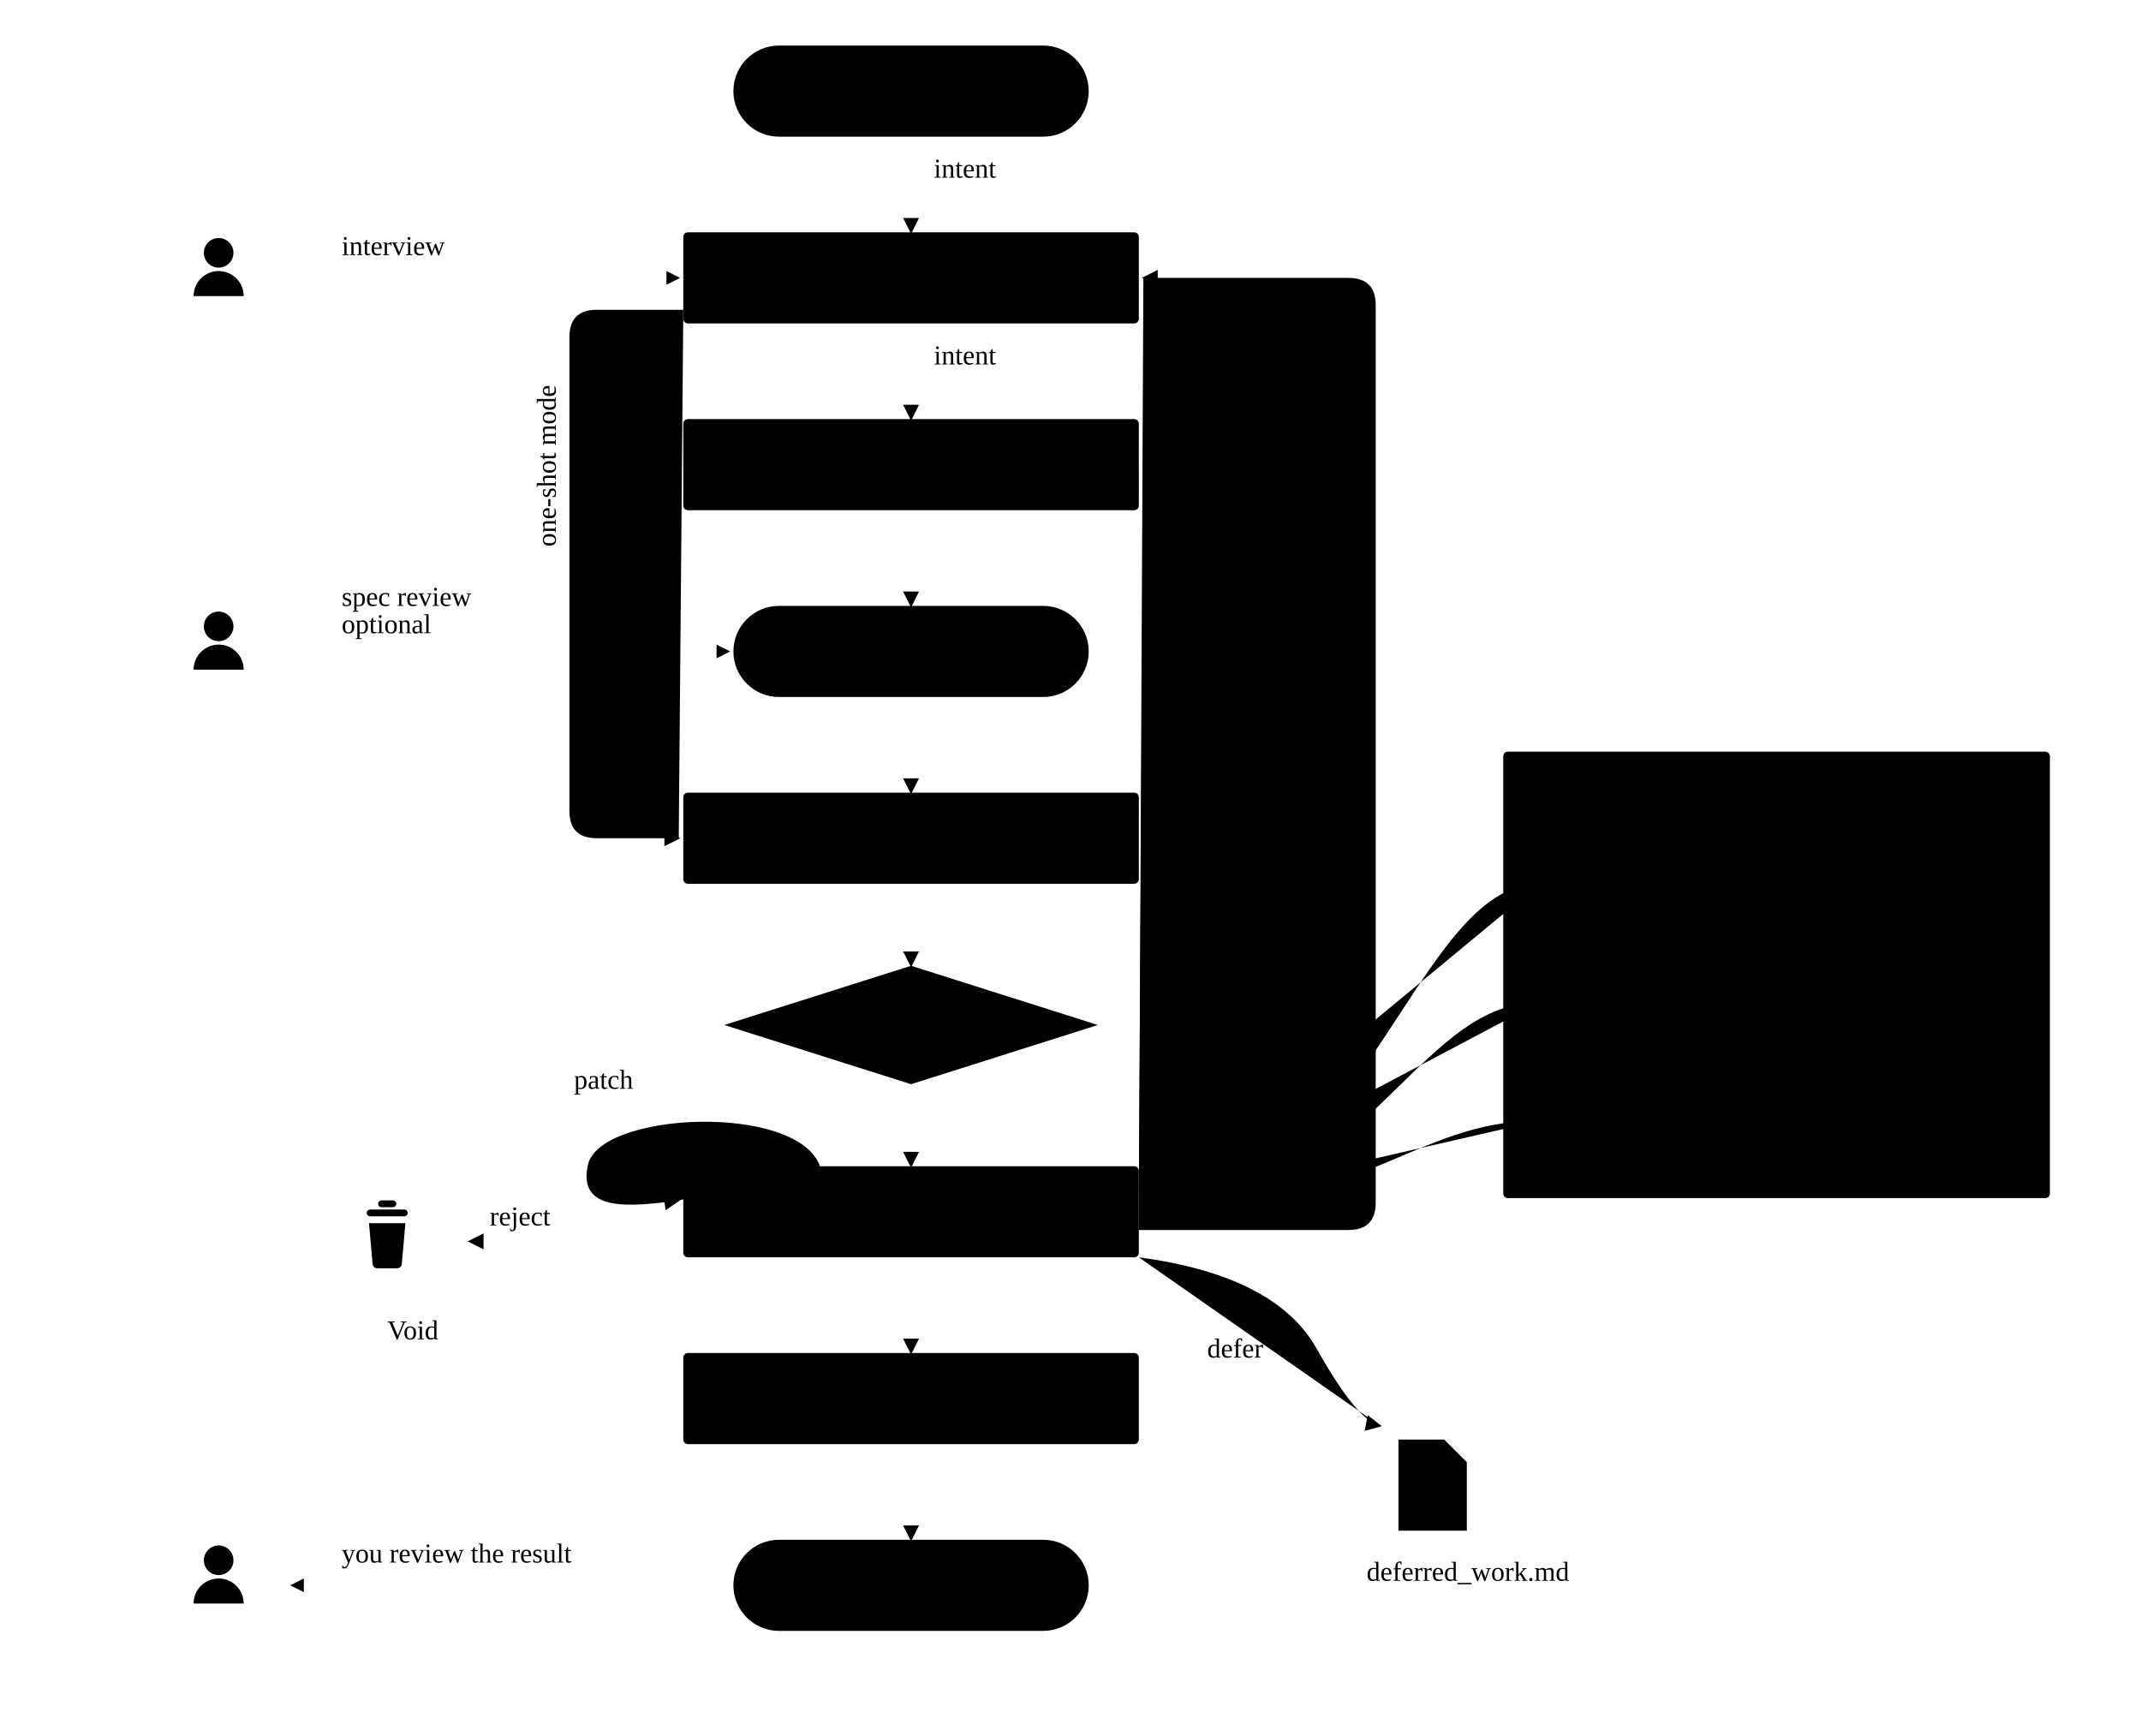
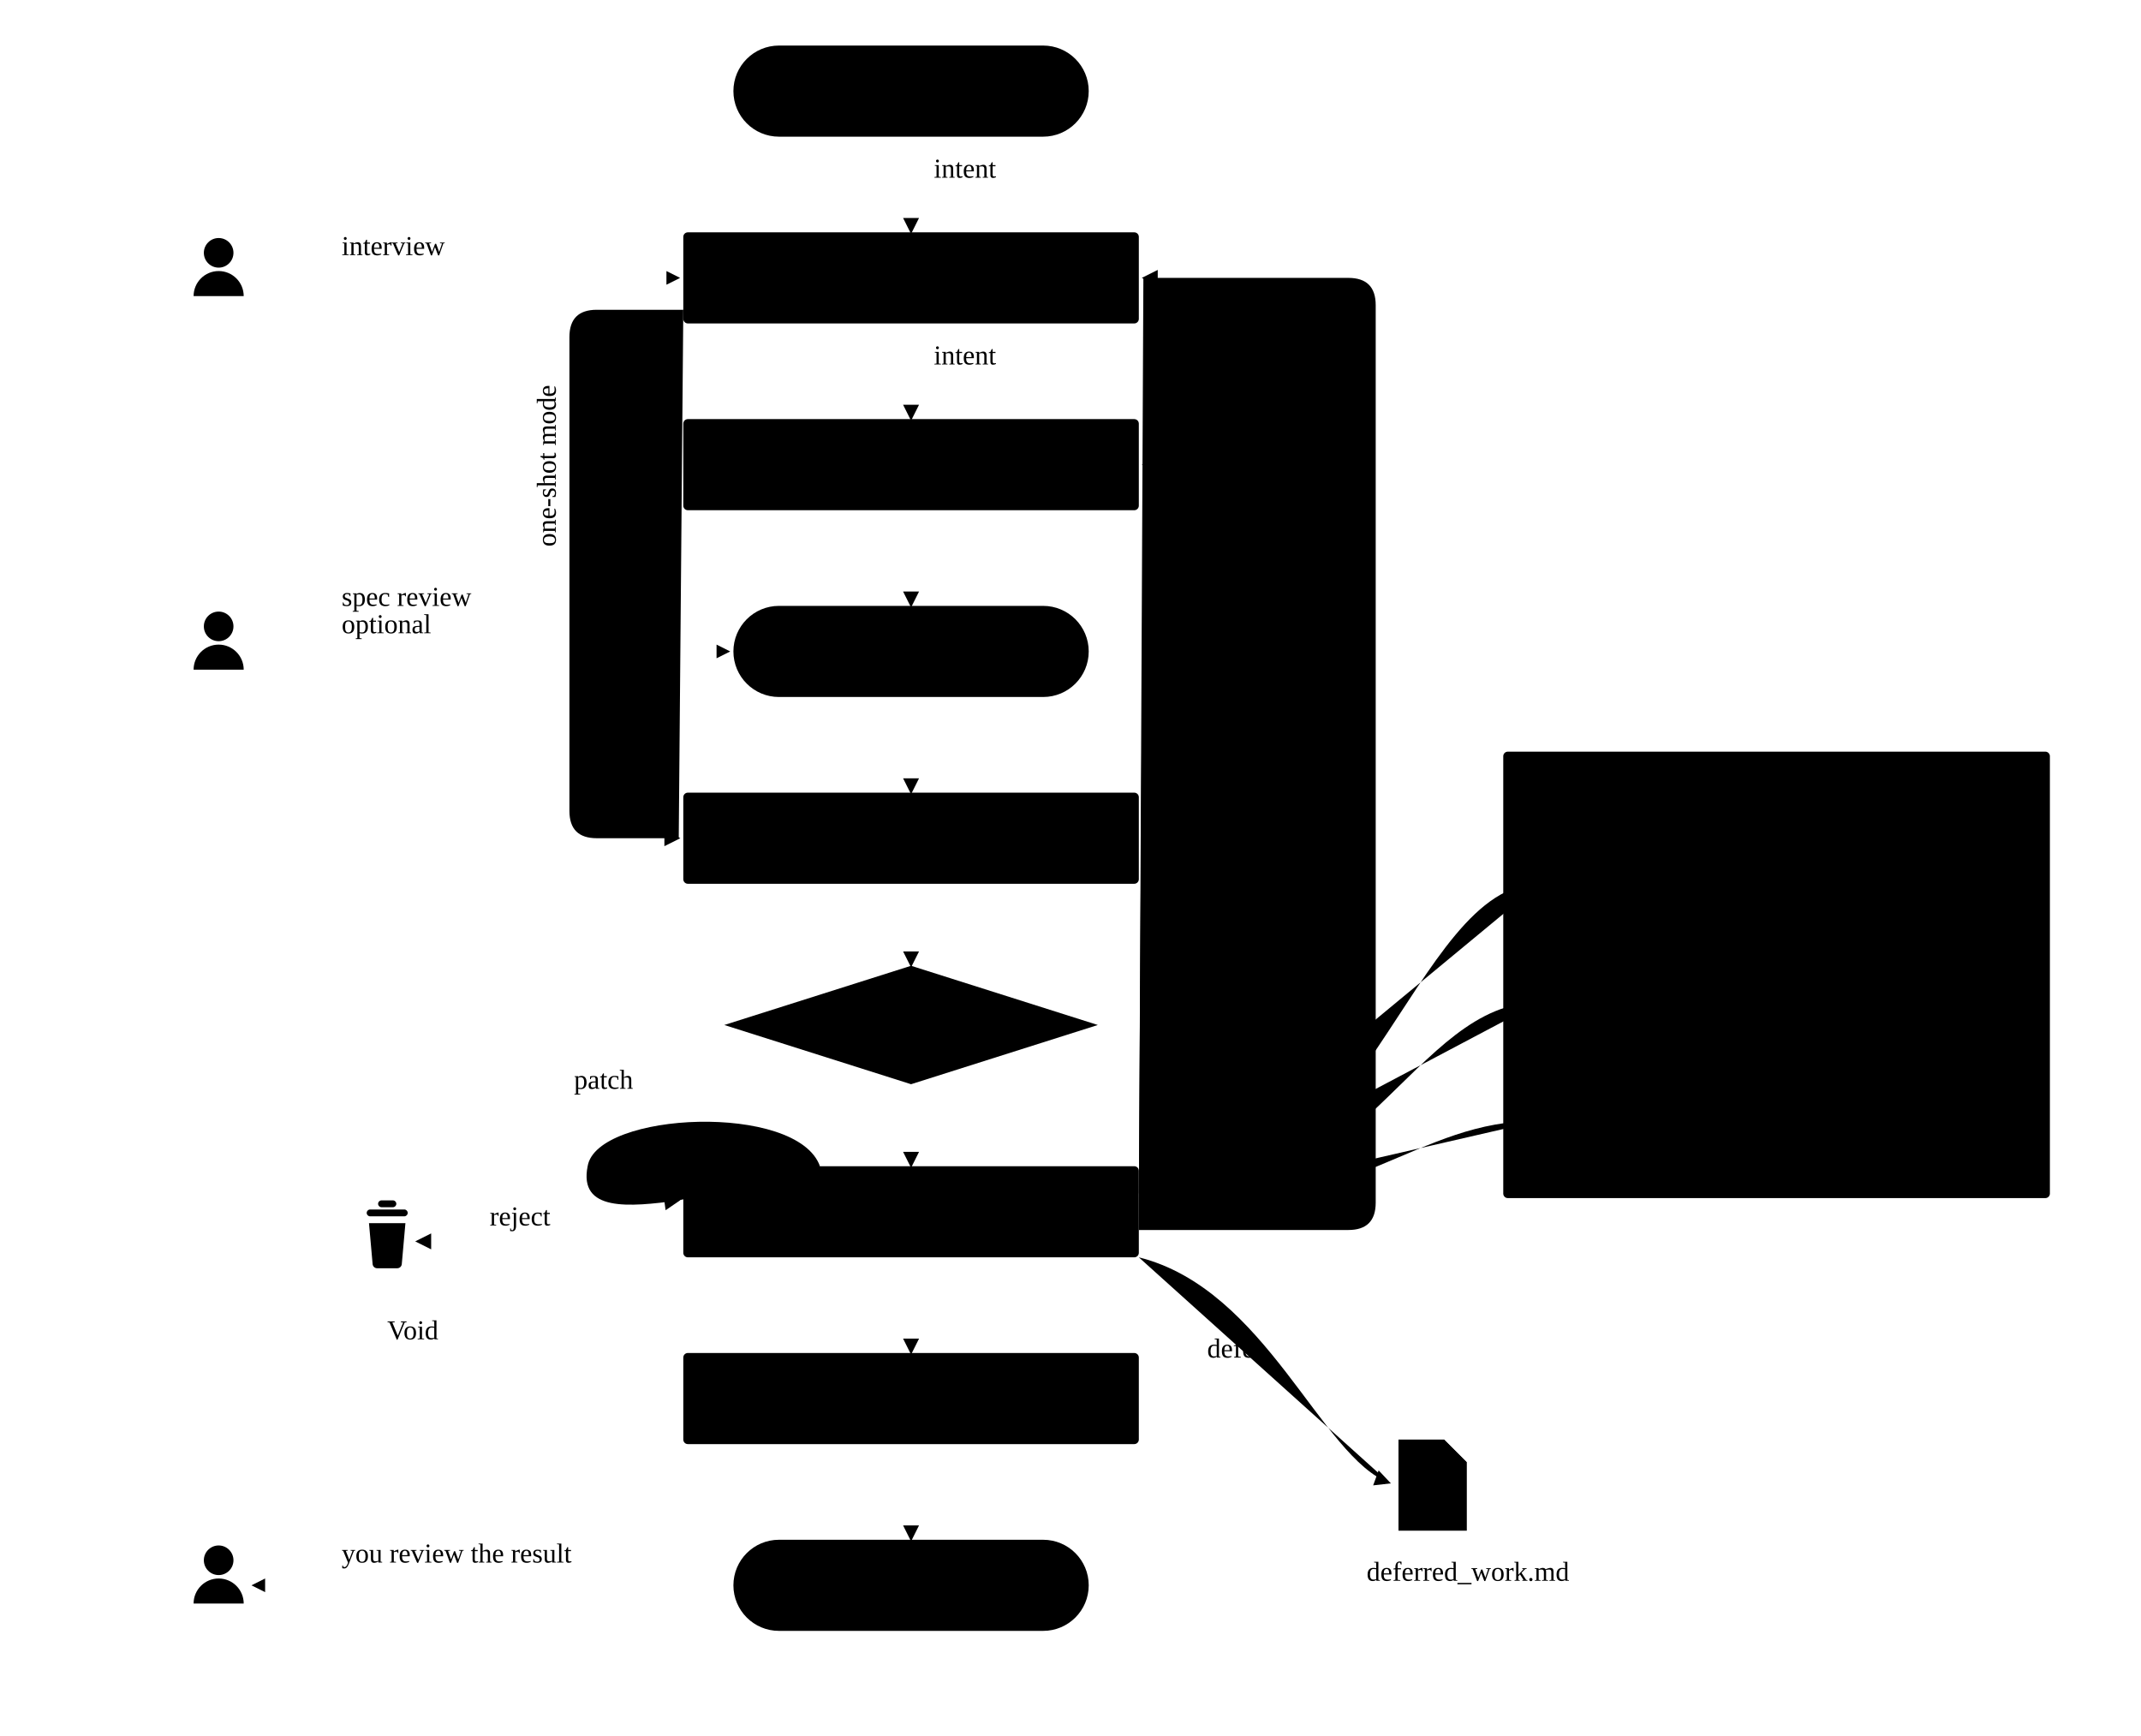
<svg xmlns="http://www.w3.org/2000/svg" class="bmad-diagram" viewBox="0 0 940 762" role="img" aria-labelledby="bd-title">
  <defs>
    <marker id="bd-arrow" viewBox="0 0 10 10" refX="9" refY="5" markerWidth="7" markerHeight="7" orient="auto-start-reverse">
      <path class="head" d="M0 0 L10 5 L0 10 z" />
    </marker>
    <marker id="bd-arrow-soft" viewBox="0 0 10 10" refX="9" refY="5" markerWidth="6" markerHeight="6" orient="auto-start-reverse">
      <path class="head soft" d="M0 0 L10 5 L0 10 z" />
    </marker>
    <g id="bd-person">
      <circle cx="0" cy="-7" r="6.5" />
      <path d="M-11 12a11 11 0 0 1 22 0z" />
    </g>
  </defs>
  <rect class="node cap" x="322.0" y="20.0" width="156" height="40" rx="20" />
  <text class="n" x="400" y="45" data-i18n="initial-intent">Initial intent</text>
  <rect class="node" x="300.0" y="102.0" width="200" height="40" rx="2" />
  <text class="n" x="400" y="127" data-i18n="clarify">Clarify and route</text>
  <rect class="node" x="300.0" y="184.0" width="200" height="40" rx="2" />
  <text class="n" x="400" y="209" data-i18n="plan">Plan</text>
  <rect class="node cap" x="322.0" y="266.0" width="156" height="40" rx="20" />
  <text class="n" x="400" y="291" data-i18n="spec">Spec</text>
  <rect class="node" x="300.0" y="348.0" width="200" height="40" rx="2" />
  <text class="n" x="400" y="373" data-i18n="implement">Implement</text>
  <path class="node gate" d="M400 424 L482 450 L400 476 L318 450 z" />
  <text class="n" x="400" y="455" data-i18n="gate">Fits AC?</text>
  <rect class="node" x="300.0" y="512.0" width="200" height="40" rx="2" />
  <text class="n" x="400" y="537" data-i18n="review">Review</text>
  <rect class="node" x="300.0" y="594.0" width="200" height="40" rx="2" />
  <text class="n" x="400" y="619" data-i18n="present">Present</text>
  <rect class="node cap" x="322.0" y="676.0" width="156" height="40" rx="20" />
  <text class="n" x="400" y="701" data-i18n="result">Result</text>
  <path class="edge" d="M400 60.0 V102.0" marker-end="url(#bd-arrow)" />
  <path class="edge" d="M400 142.0 V184.0" marker-end="url(#bd-arrow)" />
  <path class="edge" d="M400 224.0 V266.0" marker-end="url(#bd-arrow)" />
  <path class="edge" d="M400 306.0 V348.0" marker-end="url(#bd-arrow)" />
  <path class="edge" d="M400 388.0 V424" marker-end="url(#bd-arrow)" />
  <path class="edge" d="M400 476 V512.0" marker-end="url(#bd-arrow)" />
  <path class="edge" d="M400 552.0 V594.0" marker-end="url(#bd-arrow)" />
  <path class="edge" d="M400 634.0 V676.0" marker-end="url(#bd-arrow)" />
  <text class="k" x="410" y="78" data-i18n="edge-intent-1">intent</text>
  <text class="k" x="410" y="160" data-i18n="edge-intent-2">intent</text>
  <path class="edge" d="M300.0 136 H262 Q250 136 250 148 V356 Q250 368 262 368 H298.0" marker-end="url(#bd-arrow)" />
  <text class="k" x="244" y="240" data-i18n="edge-one-shot" transform="rotate(-90 244 240)">one-shot mode</text>
  <path class="edge" d="M360 512 C 350 484 262 488 258 512 C 254 532 276 530 298.0 527" marker-end="url(#bd-arrow)" />
  <text class="k" x="252" y="478" data-i18n="edge-patch">patch</text>
-   <path class="edge" d="M300.0 545 H206" marker-end="url(#bd-arrow)" />
+   <path class="edge" d="M300.0 545 H183" marker-end="url(#bd-arrow)" />
  <text class="k" x="215" y="538" data-i18n="edge-reject">reject</text>
  <g class="glyph" transform="translate(170 545)">
    <rect x="-9" y="-14" width="18" height="3" rx="1.5" />
    <rect x="-4" y="-18" width="8" height="3" rx="1.5" />
    <path d="M-8 -8h16l-1.6 18a2 2 0 0 1-2 1.8h-8.8a2 2 0 0 1-2-1.8z" />
  </g>
  <text class="sub mid" x="170" y="588" data-i18n="void">Void</text>
-   <path class="edge" d="M500.0 552 Q 560 560 578 592 T 606 626" marker-end="url(#bd-arrow)" />
+   <path class="edge" d="M500.0 552 C 556 566 580 640 610 651" marker-end="url(#bd-arrow)" />
  <text class="k" x="530" y="596" data-i18n="edge-defer">defer</text>
  <g class="glyph" transform="translate(614 632)">
    <path d="M0 0h20l10 10v30H0z" />
    <path class="fold" d="M20 0v10h10z" />
  </g>
  <text class="sub" x="600" y="694">deferred_work.md</text>
  <path class="edge" d="M500.0 524 H540 Q552 524 552 512 V216 Q552 204 540 204 H502.0" marker-end="url(#bd-arrow)" />
  <text class="k" x="546" y="368" data-i18n="edge-bad-spec" transform="rotate(-90 546 368)">bad_spec</text>
  <path class="edge" d="M500.0 540 H592 Q604 540 604 528 V134 Q604 122 592 122 H502.0" marker-end="url(#bd-arrow)" />
  <text class="k" x="598" y="330" data-i18n="edge-intent-gap" transform="rotate(-90 598 330)">intent_gap</text>
  <use href="#bd-person" class="glyph" transform="translate(96 118)" />
  <path class="edge soft" d="M128 122 H298.0" marker-end="url(#bd-arrow-soft)" />
  <text class="k" x="150" y="112" data-i18n="actor-interview">interview</text>
  <use href="#bd-person" class="glyph" transform="translate(96 282)" />
  <path class="edge soft" d="M128 286 H320.0" marker-end="url(#bd-arrow-soft)" />
  <text class="k" x="150" y="266" data-i18n="actor-spec-review">spec review</text>
  <text class="k" x="150" y="278" data-i18n="actor-spec-review-2">optional</text>
  <use href="#bd-person" class="glyph" transform="translate(96 692)" />
-   <path class="edge soft" d="M322.0 696 H128" marker-end="url(#bd-arrow-soft)" />
+   <path class="edge soft" d="M322.0 696 H111" marker-end="url(#bd-arrow-soft)" />
  <text class="k" x="150" y="686" data-i18n="actor-review">you review the result</text>
  <rect class="panel" x="660" y="330" width="240" height="196" rx="2" />
  <text class="k panel-title" x="676" y="354" data-i18n="lenses">Review lenses</text>
  <rect class="node" x="676" y="366" width="208" height="44" rx="2" />
  <text class="n small" x="688" y="385" data-i18n="lens-blind">Blind Hunter</text>
  <text class="sub" x="688" y="400" data-i18n="lens-blind-sub">find any 10 things to fix</text>
  <path class="edge soft lens" d="M676 388 C 620 388 600 532 502.0 532" marker-end="url(#bd-arrow-soft)" />
  <rect class="node" x="676" y="418" width="208" height="44" rx="2" />
  <text class="n small" x="688" y="437" data-i18n="lens-edges">Edge Cases Hunter</text>
  <text class="sub" x="688" y="452" data-i18n="lens-edges-sub">find forgotten corner cases</text>
  <path class="edge soft lens" d="M676 440 C 620 440 600 532 502.0 532" marker-end="url(#bd-arrow-soft)" />
  <rect class="node" x="676" y="470" width="208" height="44" rx="2" />
  <text class="n small" x="688" y="489" data-i18n="lens-gaps">Verification Gap Finder</text>
  <text class="sub" x="688" y="504" data-i18n="lens-gaps-sub">is this covered by tests?</text>
  <path class="edge soft lens" d="M676 492 C 620 492 600 532 502.0 532" marker-end="url(#bd-arrow-soft)" />
</svg>
